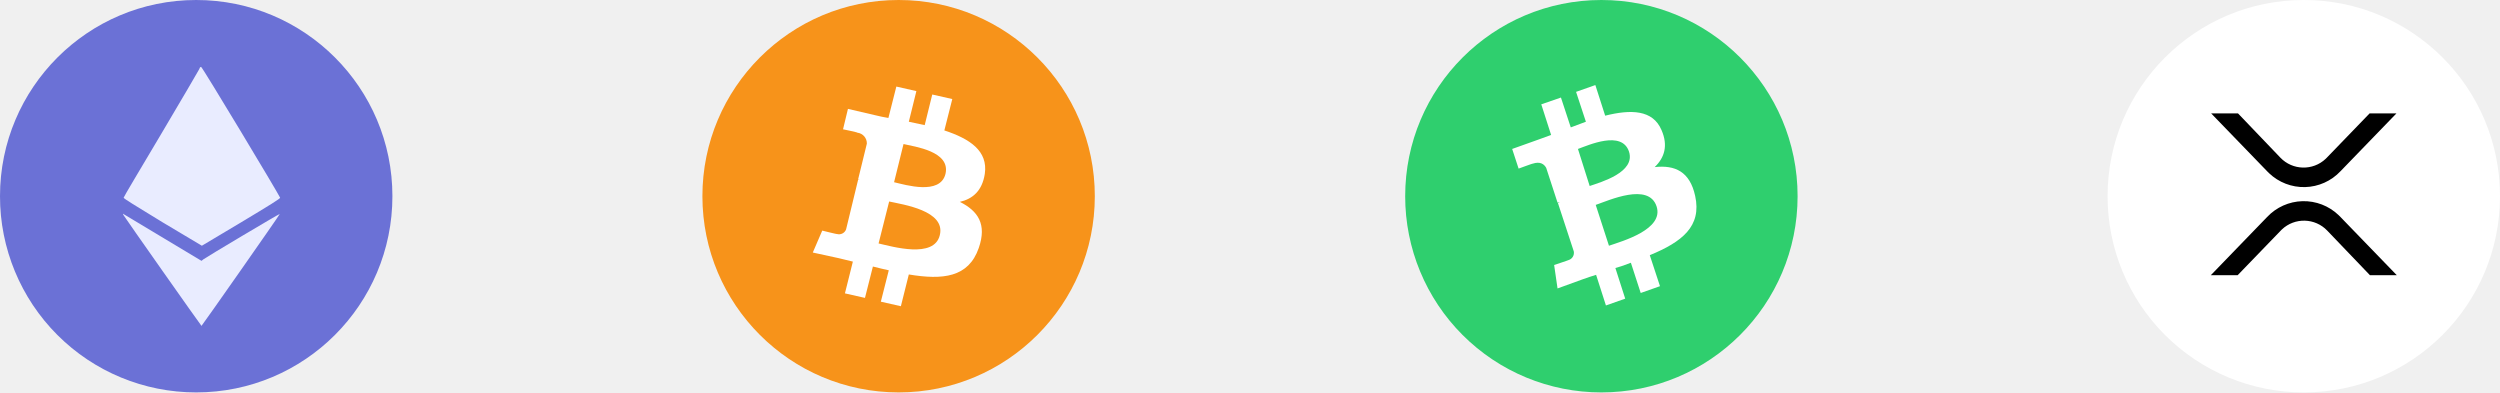
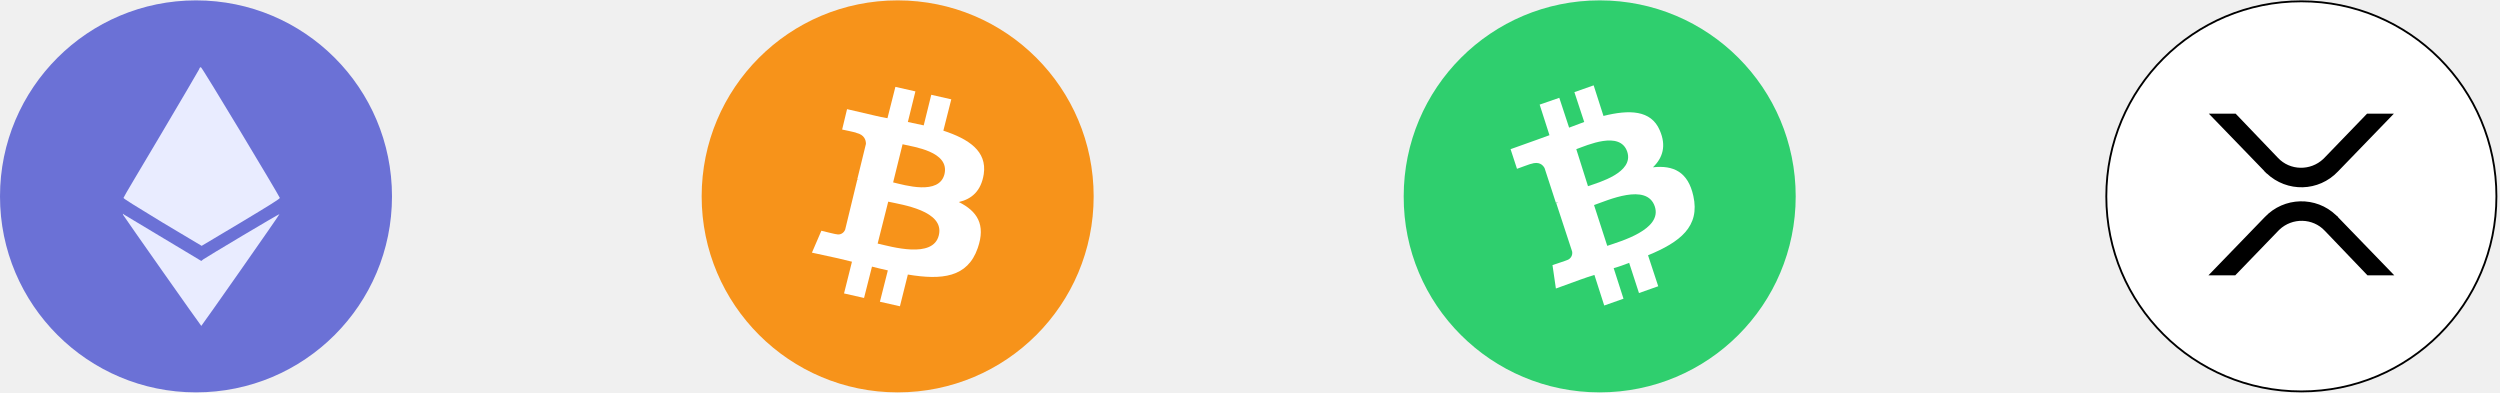
- <svg xmlns="http://www.w3.org/2000/svg" id="Layer_1" data-name="Layer 1" viewBox="0 0 661.3 103.8">
-   <defs>
-     <style>.cls-1{fill:#6b71d6;}.cls-1,.cls-2,.cls-3,.cls-4,.cls-5{fill-rule:evenodd;}.cls-2{fill:#e9ecff;}.cls-3{fill:#f7931a;}.cls-4{fill:#fff;}.cls-5{fill:#2fcf6e;}</style>
-   </defs>
-   <g id="ETH">
-     <g id="Currency_Large_Ethereum-_alt_" data-name="Currency Large Ethereum- alt ">
-       <g id="item-ico-backup-3">
-         <g id="Mask-4">
-           <path id="path-7" class="cls-1" d="M51.9,104.6A51.9,51.9,0,1,0,0,52.7a51.85,51.85,0,0,0,51.9,51.9Z" transform="translate(0 -0.8)" />
-         </g>
-       </g>
-       <g id="path0">
-         <path id="Shape-3" class="cls-2" d="M52.7,19.1c-.2.4-4.7,8.1-10.1,17.2s-9.9,16.6-9.9,16.8,2.9,2,10.3,6.5l10.4,6.2,10.4-6.2c7.5-4.5,10.4-6.3,10.3-6.5-.4-1-20.6-34.6-20.9-34.6s-.4.3-.5.6M32.6,57.6C33,58.3,53.2,87,53.3,87S74.1,57.5,74,57.4s-19.4,11.4-20.2,12l-.5.4-10-6c-5.5-3.3-10.2-6.1-10.5-6.3s-.3-.3-.2.1" transform="translate(0 -0.8)" />
-       </g>
-     </g>
-   </g>
-   <g id="BTC">
-     <g id="Currency_Large_Bitcoin-_alt_" data-name="Currency Large Bitcoin- alt ">
-       <g id="Currency_Large_Bitcoin" data-name="Currency Large Bitcoin">
-         <g id="item-ico-backup">
-           <g id="Mask-2">
-             <path id="path-3" class="cls-3" d="M237.7,104.6a51.9,51.9,0,1,0-51.9-51.9h0a51.92,51.92,0,0,0,51.9,51.9Z" transform="translate(0 -0.8)" />
-           </g>
-         </g>
-         <g id="Group">
-           <g id="Shape-2">
-             <path id="Shape" class="cls-4" d="M250.1,46.8c-1.4,5.7-10.6,2.9-13.6,2.2L239,38.9C241.9,39.6,251.5,40.8,250.1,46.8ZM248.6,63c-1.5,6.3-12.6,3-16.2,2.2l2.8-11.1c3.6.8,15,2.4,13.4,8.9Zm11.9-16.2c.9-6.1-4-9.3-10.7-11.5l2.1-8.3-5.3-1.2-2,8.1-4.2-.9,2-8.1-5.3-1.2L235,32c-1.1-.2-2.3-.4-3.4-.7l-7.3-1.7L223,35s3.9.8,3.8.9a2.84,2.84,0,0,1,2.5,2.9L227,48.2c.2.1.4.1.5.2a.9.9,0,0,0-.5-.1l-3.2,13.2a2,2,0,0,1-2.4,1.2c.1.1-3.9-.9-3.9-.9L215,67.6l6.9,1.5c1.3.3,2.5.6,3.7.9l-2.1,8.4,5.3,1.2,2.1-8.3c1.5.4,2.9.7,4.2,1L233,80.6l5.3,1.2,2.1-8.4c9,1.5,15.8.8,18.5-7,2.2-6.3-.2-9.8-5-12.2,3.4-.8,5.9-2.9,6.6-7.4Z" transform="translate(0 -0.8)" />
-           </g>
-         </g>
-       </g>
-     </g>
-   </g>
-   <g id="BCH">
-     <g id="Currency_Large_Bitcoin-Cash-_alt_" data-name="Currency Large Bitcoin-Cash- alt ">
-       <g id="item-ico-backup-2">
-         <g id="Mask-3">
-           <path id="path-5" class="cls-5" d="M423.6,104.6a51.9,51.9,0,1,0-51.9-51.9,51.85,51.85,0,0,0,51.9,51.9Z" transform="translate(0 -0.8)" />
-         </g>
-       </g>
-       <path id="Shape-2-2" class="cls-4" d="M430.9,40.9c1.8,5.5-7.5,8.1-10.4,9.1l-3.1-9.8C420.2,39.2,429,35.2,430.9,40.9Zm7.3,14.5c2,6.1-9.1,9.2-12.6,10.4L422.1,55C425.6,53.8,436.1,49,438.2,55.4Zm-13.6-24L422,23.3l-5.1,1.8,2.6,7.9c-1.4.5-2.7,1-4,1.5l-2.6-7.9-5.2,1.8,2.6,8.1L407,37.7l-7,2.5,1.7,5.2s3.8-1.4,3.7-1.3c2.1-.7,3.1.2,3.6,1.1l3,9.2a1.27,1.27,0,0,1,.6-.1c-.2.1-.3.1-.5.2l4.2,12.8a2,2,0,0,1-1.4,2.3c.1,0-3.8,1.3-3.8,1.3l.9,6.2,6.6-2.4c1.2-.4,2.5-.9,3.6-1.2l2.6,8.1,5.1-1.8-2.6-8.1a39.29,39.29,0,0,0,4.1-1.4l2.6,8,5.1-1.8-2.7-8.2c8.5-3.5,13.8-7.6,12-15.7-1.4-6.4-5.3-8.2-10.7-7.6,2.6-2.5,3.6-5.7,1.8-9.8-2.3-5.4-8.1-5.5-14.9-3.8Z" transform="translate(0 -0.8)" />
-     </g>
-   </g>
-   <g id="XRP">
-     <g id="Currency_Large_XRP-" data-name="Currency Large XRP-">
-       <g id="XRP-2">
-         <g id="Mask-5">
-           <path id="path-9-2" class="cls-4" d="M609.4,104.6a51.9,51.9,0,1,0-51.9-51.9h0A51.85,51.85,0,0,0,609.4,104.6Z" transform="translate(0 -0.8)" />
-         </g>
-         <path id="Shape-4" d="M626.8,30.8h7.1L619.1,46.1a13.31,13.31,0,0,1-18.9.5l-.5-.5L584.9,30.8H592l11.2,11.7a8.51,8.51,0,0,0,12,.3l.3-.3ZM591.9,73.6h-7.1l14.9-15.4a13.32,13.32,0,0,1,18.9-.5l.5.5L634,73.6h-7.1L615.6,61.8a8.51,8.51,0,0,0-12-.3l-.3.3Z" transform="translate(0 -0.8)" />
-       </g>
-     </g>
-   </g>
+ <svg xmlns="http://www.w3.org/2000/svg" width="662" height="104" viewBox="0 0 662 104" fill="none">
+   <path fill-rule="evenodd" clip-rule="evenodd" d="M51.9 103.9C80.6 103.9 103.8 80.7 103.8 52C103.8 23.3 80.6 0.1 51.9 0.1C23.3 0.1 0 23.3 0 52C0 80.7 23.3 103.9 51.9 103.9Z" fill="#6B71D6" />
+   <path fill-rule="evenodd" clip-rule="evenodd" d="M52.7 18.4C52.5 18.8 48 26.5 42.6 35.6C37.2 44.7 32.7 52.2 32.7 52.4C32.7 52.6 35.6 54.4 43 58.9L53.4 65.1L63.8 58.9C71.3 54.4 74.2 52.6 74.1 52.4C73.7 51.4 53.5 17.8 53.2 17.8C52.9 17.8 52.8 18.1 52.7 18.4ZM32.6 56.9C33 57.6 53.2 86.3 53.3 86.3C53.4 86.3 74.1 56.8 74 56.7C73.9 56.6 54.6 68.1 53.8 68.7L53.3 69.1L43.3 63.1C37.8 59.8 33.1 57 32.8 56.8C32.5 56.5 32.5 56.5 32.6 56.9Z" fill="#E9ECFF" />
+   <path fill-rule="evenodd" clip-rule="evenodd" d="M237.7 103.9C266.4 103.9 289.6 80.7 289.6 52C289.6 23.3 266.4 0.1 237.7 0.1C209 0.1 185.8 23.3 185.8 52C185.8 80.7 209.1 103.9 237.7 103.9Z" fill="#F7931A" />
+   <path fill-rule="evenodd" clip-rule="evenodd" d="M250.1 46.1C248.7 51.8 239.5 49 236.5 48.3L239 38.2C241.9 38.9 251.5 40.1 250.1 46.1ZM248.6 62.3C247.1 68.6 236 65.3 232.4 64.5L235.2 53.4C238.8 54.2 250.2 55.8 248.6 62.3ZM260.5 46.1C261.4 40 256.5 36.8 249.8 34.6L251.9 26.3L246.6 25.1L244.6 33.2C243.2 32.9 241.8 32.6 240.4 32.3L242.4 24.2L237.1 23L235 31.3C233.9 31.1 232.7 30.9 231.6 30.6L224.3 28.9L223 34.3C223 34.3 226.9 35.1 226.8 35.2C228.9 35.7 229.3 37.1 229.3 38.1L227 47.5C227.2 47.6 227.4 47.6 227.5 47.7C227.3 47.6 227.2 47.6 227 47.6L223.8 60.8C223.4 61.8 222.4 62.3 221.4 62C221.5 62.1 217.5 61.1 217.5 61.1L215 66.9L221.9 68.4C223.2 68.7 224.4 69 225.6 69.3L223.5 77.7L228.8 78.9L230.9 70.6C232.4 71 233.8 71.3 235.1 71.6L233 79.9L238.3 81.1L240.4 72.7C249.4 74.2 256.2 73.5 258.9 65.7C261.1 59.4 258.7 55.9 253.9 53.5C257.3 52.7 259.8 50.6 260.5 46.1Z" fill="white" />
+   <path fill-rule="evenodd" clip-rule="evenodd" d="M423.6 103.9C452.3 103.9 475.5 80.7 475.5 52C475.5 23.3 452.3 0.1 423.6 0.1C394.9 0.1 371.7 23.3 371.7 52C371.6 80.7 394.9 103.9 423.6 103.9Z" fill="#2FCF6E" />
+   <path fill-rule="evenodd" clip-rule="evenodd" d="M430.9 40.2C432.7 45.7 423.4 48.3 420.5 49.3L417.4 39.5C420.2 38.5 429 34.5 430.9 40.2ZM438.2 54.7C440.2 60.8 429.1 63.9 425.6 65.1L422.1 54.3C425.6 53.1 436.1 48.3 438.2 54.7ZM424.6 30.7L422 22.6L416.9 24.4L419.5 32.3C418.1 32.8 416.8 33.3 415.5 33.8L412.9 25.9L407.7 27.7L410.3 35.8C409.2 36.2 408.1 36.6 407 37L400 39.5L401.7 44.7C401.7 44.7 405.5 43.3 405.4 43.4C407.5 42.7 408.5 43.6 409 44.5L412 53.7C412.2 53.6 412.4 53.6 412.6 53.6C412.4 53.7 412.3 53.7 412.1 53.8L416.3 66.6C416.5 67.6 415.9 68.6 414.9 68.9C415 68.9 411.1 70.2 411.1 70.2L412 76.4L418.6 74C419.8 73.6 421.1 73.1 422.2 72.8L424.8 80.9L429.9 79.1L427.3 71C428.8 70.6 430.1 70.1 431.4 69.6L434 77.6L439.1 75.8L436.4 67.6C444.9 64.1 450.2 60 448.4 51.9C447 45.5 443.1 43.7 437.7 44.3C440.3 41.8 441.3 38.6 439.5 34.5C437.2 29.1 431.4 29 424.6 30.7Z" fill="white" />
+   <path d="M661.05 52C661.05 80.562 637.962 103.65 609.4 103.65C580.838 103.65 557.75 80.562 557.75 52C557.75 23.438 580.838 0.35 609.4 0.35C637.962 0.35 661.05 23.438 661.05 52Z" fill="white" stroke="black" stroke-width="0.5" />
+   <path d="M626.906 30.35H633.31L618.92 45.226L618.918 45.228C613.915 50.526 605.675 50.724 600.374 45.721L600.373 45.72L600.372 45.718L600.371 45.717L600.37 45.716L600.369 45.715L600.367 45.714L600.366 45.713L600.365 45.712L600.364 45.711L600.363 45.709L600.362 45.708L600.361 45.707L600.359 45.706L600.358 45.705L600.357 45.704L600.356 45.703L600.355 45.701L600.354 45.7L600.353 45.699L600.352 45.698L600.35 45.697L600.349 45.696L600.348 45.695L600.347 45.694L600.346 45.692L600.345 45.691L600.344 45.69L600.343 45.689L600.342 45.688L600.34 45.687L600.339 45.686L600.338 45.685L600.337 45.684L600.336 45.682L600.335 45.681L600.334 45.68L600.333 45.679L600.332 45.678L600.331 45.677L600.329 45.676L600.328 45.675L600.327 45.674L600.326 45.673L600.325 45.672L600.324 45.67L600.323 45.669L600.322 45.668L600.321 45.667L600.32 45.666L600.319 45.665L600.318 45.664L600.317 45.663L600.316 45.662L600.314 45.661L600.313 45.66L600.312 45.659L600.311 45.658L600.31 45.657L600.309 45.656L600.308 45.655L600.307 45.654L600.306 45.653L600.305 45.651L600.304 45.65L600.303 45.649L600.302 45.648L600.301 45.647L600.3 45.646L600.299 45.645L600.298 45.644L600.297 45.643L600.296 45.642L600.295 45.641L600.294 45.64L600.293 45.639L600.292 45.638L600.291 45.637L600.29 45.636L600.289 45.635L600.288 45.634L600.287 45.633L600.286 45.632L600.285 45.631L600.284 45.63L600.283 45.629L600.282 45.628L600.281 45.627L600.28 45.626L600.279 45.625L600.278 45.624L600.277 45.623L600.276 45.622L600.275 45.621L600.274 45.62L600.273 45.619L600.272 45.618L600.271 45.617L600.27 45.616L600.269 45.615L600.268 45.614L600.267 45.613L600.266 45.612L600.265 45.611L600.264 45.61L600.263 45.609L600.262 45.608L600.261 45.607L600.26 45.606L600.259 45.605L600.258 45.604L600.257 45.603L600.256 45.602L600.255 45.601L600.254 45.6L600.253 45.599L600.252 45.598L600.251 45.597L600.25 45.596L600.249 45.596L600.248 45.595L600.247 45.594L600.246 45.593L600.245 45.592L600.244 45.591L600.243 45.59L600.242 45.589L600.241 45.588L600.241 45.587L600.24 45.586L600.239 45.585L600.238 45.584L600.237 45.583L600.236 45.582L600.235 45.581L600.234 45.58L600.233 45.579L600.232 45.578L600.231 45.578L600.23 45.577L600.229 45.576L600.228 45.575L600.227 45.574L600.226 45.573L600.225 45.572L600.225 45.571L600.224 45.57L600.223 45.569L600.222 45.568L600.221 45.567L600.22 45.566L600.219 45.565L600.218 45.564L600.217 45.563L600.216 45.563L600.215 45.562L600.214 45.561L600.213 45.56L600.212 45.559L600.212 45.558L600.211 45.557L600.21 45.556L600.209 45.555L600.208 45.554L600.207 45.553L600.206 45.553L600.205 45.552L600.204 45.551L600.203 45.55L600.202 45.549L600.201 45.548L600.201 45.547L600.2 45.546L600.199 45.545L600.198 45.544L600.197 45.543L600.196 45.542L600.195 45.542L600.194 45.541L600.193 45.54L600.192 45.539L600.192 45.538L600.191 45.537L600.19 45.536L600.189 45.535L600.188 45.534L600.187 45.533L600.186 45.533L600.185 45.532L600.184 45.531L600.183 45.53L600.183 45.529L600.182 45.528L600.181 45.527L600.18 45.526L600.179 45.525L600.178 45.525L600.177 45.524L600.176 45.523L600.175 45.522L600.174 45.521L600.174 45.52L600.173 45.519L600.172 45.518L600.171 45.517L600.17 45.517L600.169 45.516L600.168 45.515L600.167 45.514L600.166 45.513L600.166 45.512L600.165 45.511L600.164 45.51L600.163 45.509L600.162 45.508L600.161 45.508L600.16 45.507L600.159 45.506L600.158 45.505L600.158 45.504L600.157 45.503L600.156 45.502L600.155 45.501L600.154 45.501L600.153 45.5L600.152 45.499L600.151 45.498L600.151 45.497L600.15 45.496L600.149 45.495L600.148 45.494L600.147 45.493L600.146 45.493L600.145 45.492L600.144 45.491L600.143 45.49L600.143 45.489L600.142 45.488L600.141 45.487L600.14 45.486L600.139 45.486L600.138 45.485L600.137 45.484L600.136 45.483L600.136 45.482L600.135 45.481L600.134 45.48L600.133 45.479L600.132 45.478L600.131 45.478L600.13 45.477L600.129 45.476L600.129 45.475L600.128 45.474L600.127 45.473L600.126 45.472L600.125 45.471L600.124 45.471L600.123 45.47L600.122 45.469L600.122 45.468L600.121 45.467L600.12 45.466L600.119 45.465L600.118 45.464L600.117 45.464L600.116 45.463L600.115 45.462L600.114 45.461L600.114 45.46L600.113 45.459L600.112 45.458L600.111 45.457L600.11 45.456L600.109 45.456L600.108 45.455L600.107 45.454L600.107 45.453L600.106 45.452L600.105 45.451L600.104 45.45L600.103 45.45L600.102 45.449L600.101 45.448L600.1 45.447L600.099 45.446L600.099 45.445L600.098 45.444L600.097 45.443L600.096 45.442L600.095 45.441L600.094 45.441L600.093 45.44L600.092 45.439L600.092 45.438L600.091 45.437L600.09 45.436L600.089 45.435L600.088 45.434L600.087 45.434L600.086 45.433L600.085 45.432L600.084 45.431L600.084 45.43L600.083 45.429L600.082 45.428L600.081 45.427L600.08 45.426L600.079 45.425L600.078 45.425L600.077 45.424L600.076 45.423L600.076 45.422L600.075 45.421L600.074 45.42L600.073 45.419L600.072 45.418L600.071 45.417L600.07 45.417L600.069 45.416L600.068 45.415L600.067 45.414L600.067 45.413L600.066 45.412L600.065 45.411L600.064 45.41L600.063 45.409L600.062 45.408L600.061 45.408L600.06 45.407L600.059 45.406L600.058 45.405L600.058 45.404L600.057 45.403L600.056 45.402L600.055 45.401L600.054 45.4L600.053 45.399L600.052 45.398L600.051 45.398L600.05 45.397L600.049 45.396L600.048 45.395L600.048 45.394L600.047 45.393L600.046 45.392L600.045 45.391L600.044 45.39L600.043 45.389L600.042 45.388L600.041 45.388L600.04 45.387L600.039 45.386L600.038 45.385L600.037 45.384L600.036 45.383L600.036 45.382L600.035 45.381L600.034 45.38L600.033 45.379L600.032 45.378L600.031 45.377L600.03 45.376L600.029 45.376L600.028 45.375L600.027 45.374L600.026 45.373L600.025 45.372L600.024 45.371L600.023 45.37L600.023 45.369L600.022 45.368L600.021 45.367L600.02 45.366L600.019 45.365L600.018 45.364L600.017 45.363L600.016 45.362L600.015 45.361L600.014 45.36L600.013 45.359L600.012 45.358L600.011 45.358L600.01 45.357L600.009 45.356L600.008 45.355L600.007 45.354L600.006 45.353L600.005 45.352L600.004 45.351L600.004 45.35L600.003 45.349L600.002 45.348L600.001 45.347L600 45.346L599.999 45.345L599.998 45.344L599.997 45.343L599.996 45.342L599.995 45.341L599.994 45.34L599.993 45.339L599.992 45.338L599.991 45.337L599.99 45.336L599.989 45.335L599.988 45.334L599.987 45.333L599.986 45.332L599.985 45.331L599.984 45.331L599.983 45.33L599.982 45.328L599.981 45.328L599.98 45.327L599.979 45.325L599.978 45.325L599.977 45.324L599.976 45.322L599.975 45.322L599.974 45.321L599.973 45.319L599.972 45.319L599.971 45.318L599.97 45.316L599.969 45.316L599.968 45.315L599.967 45.313L599.966 45.312L599.965 45.311L599.964 45.31L599.963 45.309L599.962 45.308L599.961 45.307L599.96 45.306L599.959 45.305L599.958 45.304L599.957 45.303L599.956 45.302L599.955 45.301L599.954 45.3L599.953 45.299L599.952 45.298L599.951 45.297L599.95 45.296L599.949 45.295L599.947 45.294L599.946 45.293L599.945 45.292L599.944 45.291L599.943 45.29L599.942 45.289L599.941 45.288L599.94 45.287L599.939 45.285L599.938 45.285L599.937 45.283L599.936 45.282L599.935 45.281L599.934 45.28L599.933 45.279L599.932 45.278L599.931 45.277L599.929 45.276L599.928 45.275L599.927 45.274L599.926 45.273L599.925 45.272L599.924 45.27L599.923 45.269L599.922 45.268L599.921 45.267L599.92 45.266L599.919 45.265L599.918 45.264L599.916 45.263L599.915 45.262L599.914 45.261L599.913 45.26L599.912 45.258L599.911 45.257L599.91 45.256L599.909 45.255L599.908 45.254L599.907 45.253L599.905 45.252L599.904 45.251L599.903 45.25L599.902 45.248L599.901 45.247L599.9 45.246L599.899 45.245L599.898 45.244L599.896 45.243L599.895 45.242L599.894 45.24L599.893 45.239L599.892 45.238L599.891 45.237L599.89 45.236L599.888 45.235L599.887 45.234L599.886 45.233L599.885 45.231L599.884 45.23L599.883 45.229L599.881 45.228L599.88 45.227L599.879 45.226L599.878 45.225L599.878 45.224L585.49 30.35H591.893L603.018 41.971C603.018 41.972 603.018 41.972 603.019 41.972C606.316 45.474 611.874 45.574 615.371 42.282L615.371 42.282L615.377 42.277L615.527 42.127L615.677 41.977L615.677 41.977L615.68 41.974L626.906 30.35ZM585.39 72.65L599.88 57.674L599.88 57.674L599.882 57.672C604.887 52.372 613.227 52.177 618.427 57.18L618.428 57.181L618.429 57.183L618.43 57.184L618.431 57.185L618.433 57.186L618.434 57.187L618.435 57.188L618.437 57.191L618.438 57.192L618.439 57.193L618.441 57.194L618.442 57.195L618.443 57.196L618.444 57.197L618.446 57.2L618.448 57.202L618.45 57.203L618.451 57.204L618.453 57.206L618.454 57.208L618.455 57.209L618.457 57.211L618.458 57.212L618.46 57.213L618.461 57.214L618.462 57.215L618.463 57.217L618.464 57.218L618.465 57.219L618.466 57.22L618.468 57.222L618.471 57.224L618.473 57.226L618.475 57.228L618.476 57.23L618.477 57.231L618.478 57.232L618.479 57.233L618.481 57.235L618.482 57.236L618.483 57.237L618.484 57.238L618.485 57.239L618.488 57.241L618.489 57.242L618.49 57.243L618.492 57.245L618.493 57.246L618.494 57.248L618.495 57.248L618.496 57.25L618.497 57.251L618.498 57.252L618.499 57.253L618.5 57.254L618.502 57.256L618.504 57.258L618.506 57.26L618.507 57.261L618.508 57.262L618.509 57.263L618.51 57.264L618.511 57.265L618.512 57.266L618.513 57.267L618.514 57.268L618.516 57.27L618.518 57.272L618.52 57.274L618.521 57.275L618.522 57.276L618.523 57.277L618.524 57.278L618.525 57.279L618.526 57.28L618.527 57.281L618.528 57.282L618.529 57.283L618.53 57.284L618.531 57.285L618.532 57.286L618.533 57.287L618.534 57.288L618.535 57.289L618.536 57.29L618.538 57.292L618.54 57.294L618.541 57.295L618.542 57.296L618.543 57.297L618.544 57.298L618.545 57.299L618.546 57.3L618.547 57.301L618.548 57.302L618.549 57.303L618.55 57.303L618.552 57.305L618.553 57.306L618.554 57.307L618.555 57.308L618.556 57.309L618.557 57.31L618.558 57.311L618.559 57.312L618.559 57.313L618.561 57.315L618.562 57.316L618.563 57.317L618.565 57.319L618.567 57.321L618.569 57.322L618.57 57.323L618.571 57.324L618.572 57.325L618.573 57.326L618.574 57.327L618.575 57.328L618.575 57.329L618.576 57.33L618.578 57.332L618.58 57.334L618.582 57.336L618.583 57.337L618.584 57.337L618.586 57.339L618.587 57.34L618.588 57.341L618.588 57.342L618.589 57.343L618.591 57.345L618.593 57.347L618.594 57.347L618.595 57.348L618.597 57.35L618.598 57.352L618.6 57.354L618.601 57.355L618.602 57.356L618.603 57.357L618.604 57.358L618.606 57.359L618.607 57.36L618.608 57.361L618.608 57.362L618.609 57.363L618.611 57.365L618.612 57.366L618.613 57.367L618.614 57.367L618.615 57.368L618.616 57.369L618.617 57.37L618.617 57.371L618.618 57.372L618.62 57.374L618.621 57.375L618.622 57.376L618.624 57.377L618.625 57.378L618.626 57.379L618.627 57.381L618.628 57.382L618.629 57.383L618.63 57.383L618.631 57.384L618.632 57.385L618.633 57.386L618.634 57.388L618.636 57.39L618.638 57.392L618.64 57.393L618.641 57.394L618.641 57.395L618.642 57.396L618.643 57.397L618.644 57.398L618.645 57.399L618.646 57.4L618.647 57.4L618.648 57.401L618.649 57.402L618.649 57.403L618.65 57.404L618.651 57.405L618.652 57.406L618.654 57.407L618.656 57.409L618.657 57.411L618.658 57.412L618.659 57.413L618.66 57.414L618.661 57.414L618.662 57.415L618.663 57.416L618.664 57.417L618.664 57.418L618.665 57.419L618.666 57.42L618.668 57.422L618.669 57.422L618.67 57.423L618.671 57.425L618.672 57.426L618.673 57.427L618.674 57.428L618.675 57.428L618.676 57.429L618.677 57.43L618.678 57.431L618.678 57.432L618.68 57.434L618.681 57.435L618.682 57.436L618.684 57.437L618.686 57.439L618.686 57.44L618.687 57.441L618.688 57.442L618.689 57.443L618.69 57.444L618.691 57.444L618.692 57.445L618.693 57.446L618.694 57.448L618.696 57.45L618.698 57.451L618.699 57.452L618.7 57.453L618.7 57.454L618.701 57.455L618.702 57.456L618.703 57.457L618.705 57.459L618.707 57.46L618.708 57.461L618.708 57.462L618.71 57.464L618.712 57.466L618.713 57.467L618.714 57.467L618.715 57.468L618.716 57.469L618.716 57.47L618.717 57.471L618.719 57.473L618.72 57.474L618.721 57.474L618.722 57.475L618.723 57.476L618.724 57.478L618.725 57.479L618.726 57.48L618.727 57.481L618.728 57.482L618.729 57.483L618.73 57.483L618.731 57.484L618.732 57.485L618.733 57.487L618.735 57.489L618.737 57.491L618.738 57.492L618.739 57.492L618.741 57.494L618.742 57.495L618.742 57.496L618.743 57.497L618.744 57.498L618.745 57.499L618.746 57.5L618.748 57.502L618.75 57.503L618.752 57.505L618.753 57.507L618.754 57.508L618.755 57.509L618.756 57.51L618.757 57.511L618.758 57.512L618.759 57.513L618.76 57.513L618.761 57.514L618.762 57.515L618.763 57.516L618.764 57.517L618.764 57.518L618.766 57.52L618.767 57.521L618.768 57.522L618.77 57.524L618.772 57.525L618.773 57.526L618.774 57.527L618.775 57.528L618.776 57.529L618.777 57.531L618.778 57.532L618.779 57.533L618.78 57.534L618.781 57.535L618.783 57.537L618.785 57.539L618.786 57.54L618.787 57.541L618.788 57.541L618.789 57.542L618.79 57.543L618.791 57.544L618.793 57.546L618.794 57.547L618.795 57.548L618.796 57.55L618.798 57.552L618.8 57.554L618.801 57.555L618.802 57.556L618.803 57.557L618.804 57.558L618.805 57.559L618.806 57.56L618.808 57.562L618.81 57.564L618.812 57.566L618.814 57.568L618.816 57.569L618.818 57.572L618.819 57.572L618.82 57.574L618.821 57.575L618.822 57.575L618.824 57.578L618.825 57.578L618.826 57.58L618.828 57.581L618.829 57.583L618.83 57.584L618.832 57.586L618.834 57.588L618.835 57.589L618.836 57.59L618.837 57.591L618.838 57.592L618.84 57.594L618.841 57.595L618.842 57.596L618.843 57.597L618.844 57.598L618.846 57.6L618.847 57.601L618.848 57.602L618.85 57.604L618.851 57.605L618.852 57.606L618.854 57.607L618.855 57.608L618.856 57.609L618.857 57.61L618.859 57.612L618.86 57.613L618.861 57.614L618.863 57.617L618.865 57.619L618.866 57.62L618.867 57.621L618.868 57.622L618.869 57.623L618.87 57.624L618.872 57.625L618.874 57.627L618.876 57.63L618.878 57.632L618.88 57.634L618.881 57.635L618.882 57.636L618.884 57.637L618.885 57.638L618.886 57.639L618.887 57.64L618.888 57.642L618.889 57.643L618.89 57.644L618.891 57.645L618.892 57.646L618.893 57.647L618.895 57.648L618.896 57.649L618.898 57.651L618.9 57.654L618.901 57.655L618.902 57.656L618.904 57.657L618.905 57.658L618.906 57.66L618.907 57.661L618.909 57.663L618.91 57.664L618.912 57.665L618.914 57.667L618.916 57.67L618.919 57.672L618.92 57.673L618.92 57.674L618.921 57.674L618.922 57.676L618.923 57.677L633.41 72.65H627.007L615.782 60.929C615.782 60.928 615.782 60.928 615.781 60.928C612.484 57.426 606.926 57.326 603.429 60.618L603.429 60.618L603.423 60.623L603.273 60.773L603.123 60.923L603.123 60.923L603.12 60.926L591.794 72.65H585.39Z" fill="black" stroke="black" stroke-width="0.5" />
</svg>
